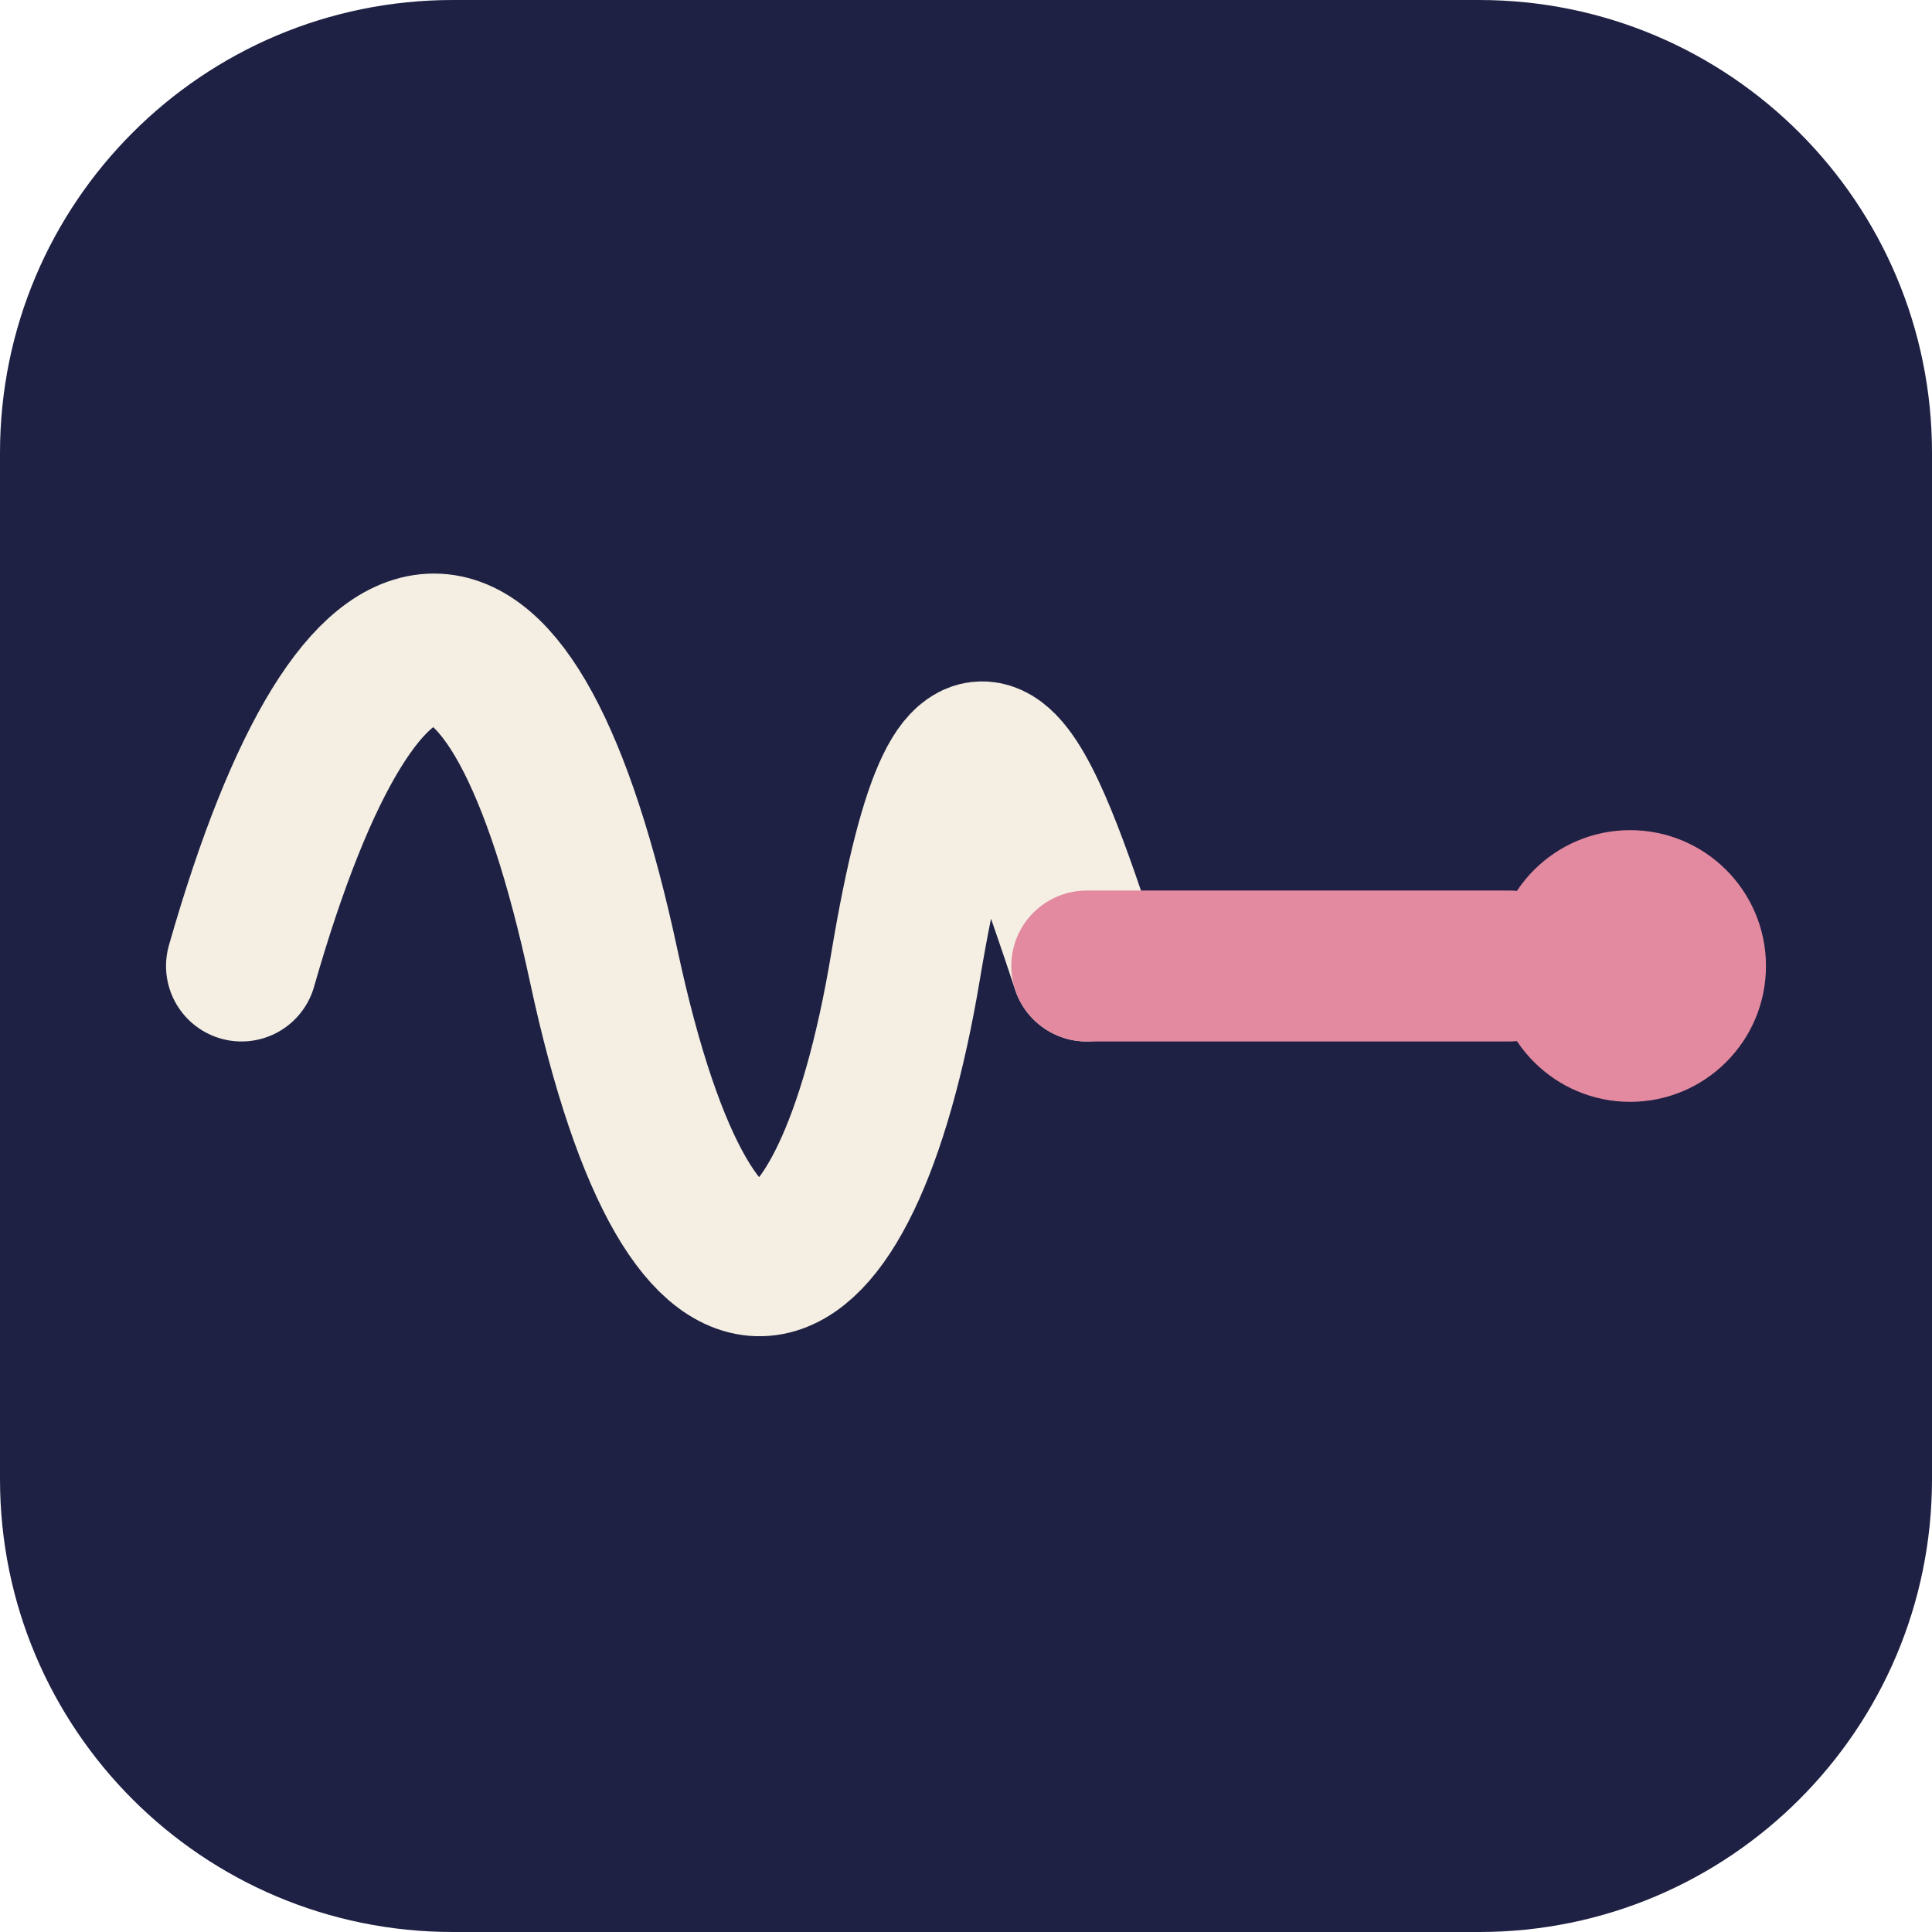
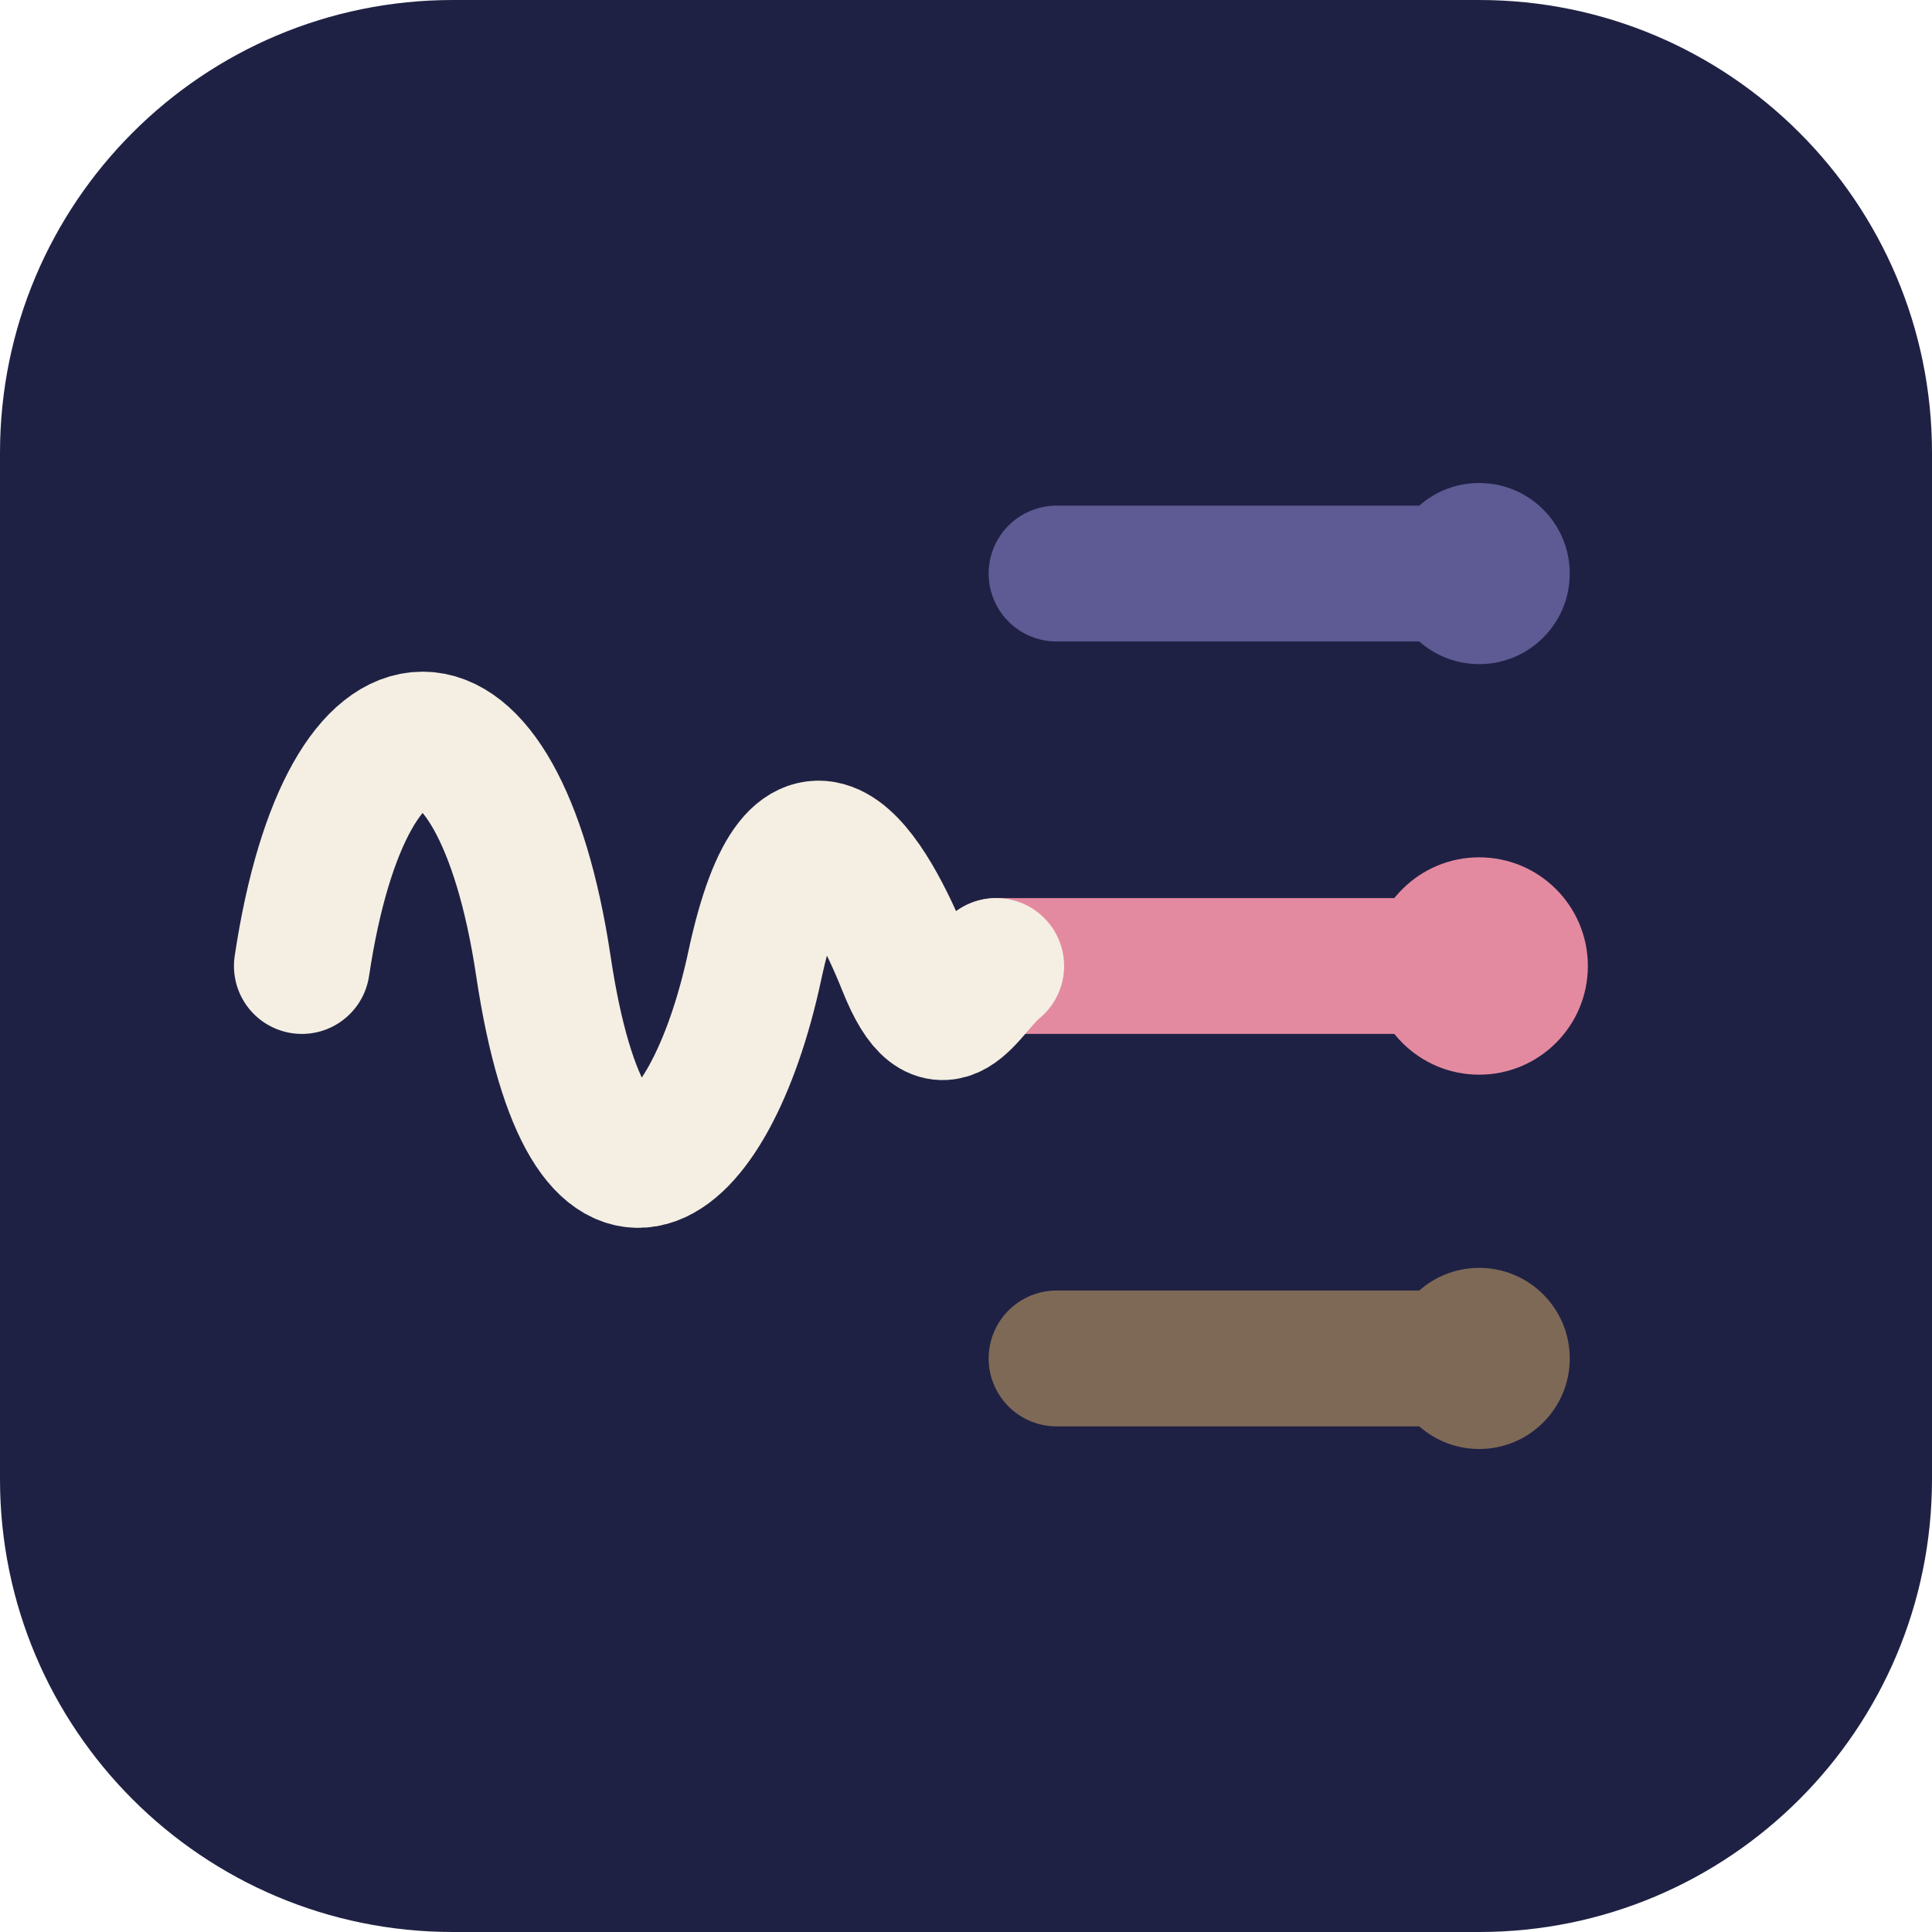
<svg xmlns="http://www.w3.org/2000/svg" viewBox="0 0 64 64" role="img" aria-label="Snapline">
  <rect width="64" height="64" rx="15" fill="#1F2144" />
-   <path d="M8 32C12 18 17 18 20 32S28 44 30 32S34 26 36 32" fill="none" stroke="#F4EFE2" stroke-width="5" stroke-linecap="round" stroke-linejoin="round" />
-   <path d="M36 32H50" fill="none" stroke="#E48AA0" stroke-width="5" stroke-linecap="round" />
-   <circle cx="54" cy="32" r="4.5" fill="#E48AA0" />
+   <path d="M35 19H49" fill="none" stroke="#5E5A94" stroke-width="4.5" stroke-linecap="round" stroke-linejoin="round" />
+   <circle cx="49" cy="19" r="3" fill="#5E5A94" />
+   <path d="M35 45H49" fill="none" stroke="#7E6957" stroke-width="4.5" stroke-linecap="round" stroke-linejoin="round" />
+   <circle cx="49" cy="45" r="3" fill="#7E6957" />
+   <path d="M33 32H49" fill="none" stroke="#E48AA0" stroke-width="4.5" stroke-linecap="round" stroke-linejoin="round" />
+   <circle cx="49" cy="32" r="3.6" fill="#E48AA0" />
+   <path d="M10 32C11.5 22 16.5 22 18 32S23.5 39 25 32S28.8 29 30 32S32 32.8 33 32" fill="none" stroke="#F4EFE2" stroke-width="4.5" stroke-linecap="round" stroke-linejoin="round" />
</svg>
